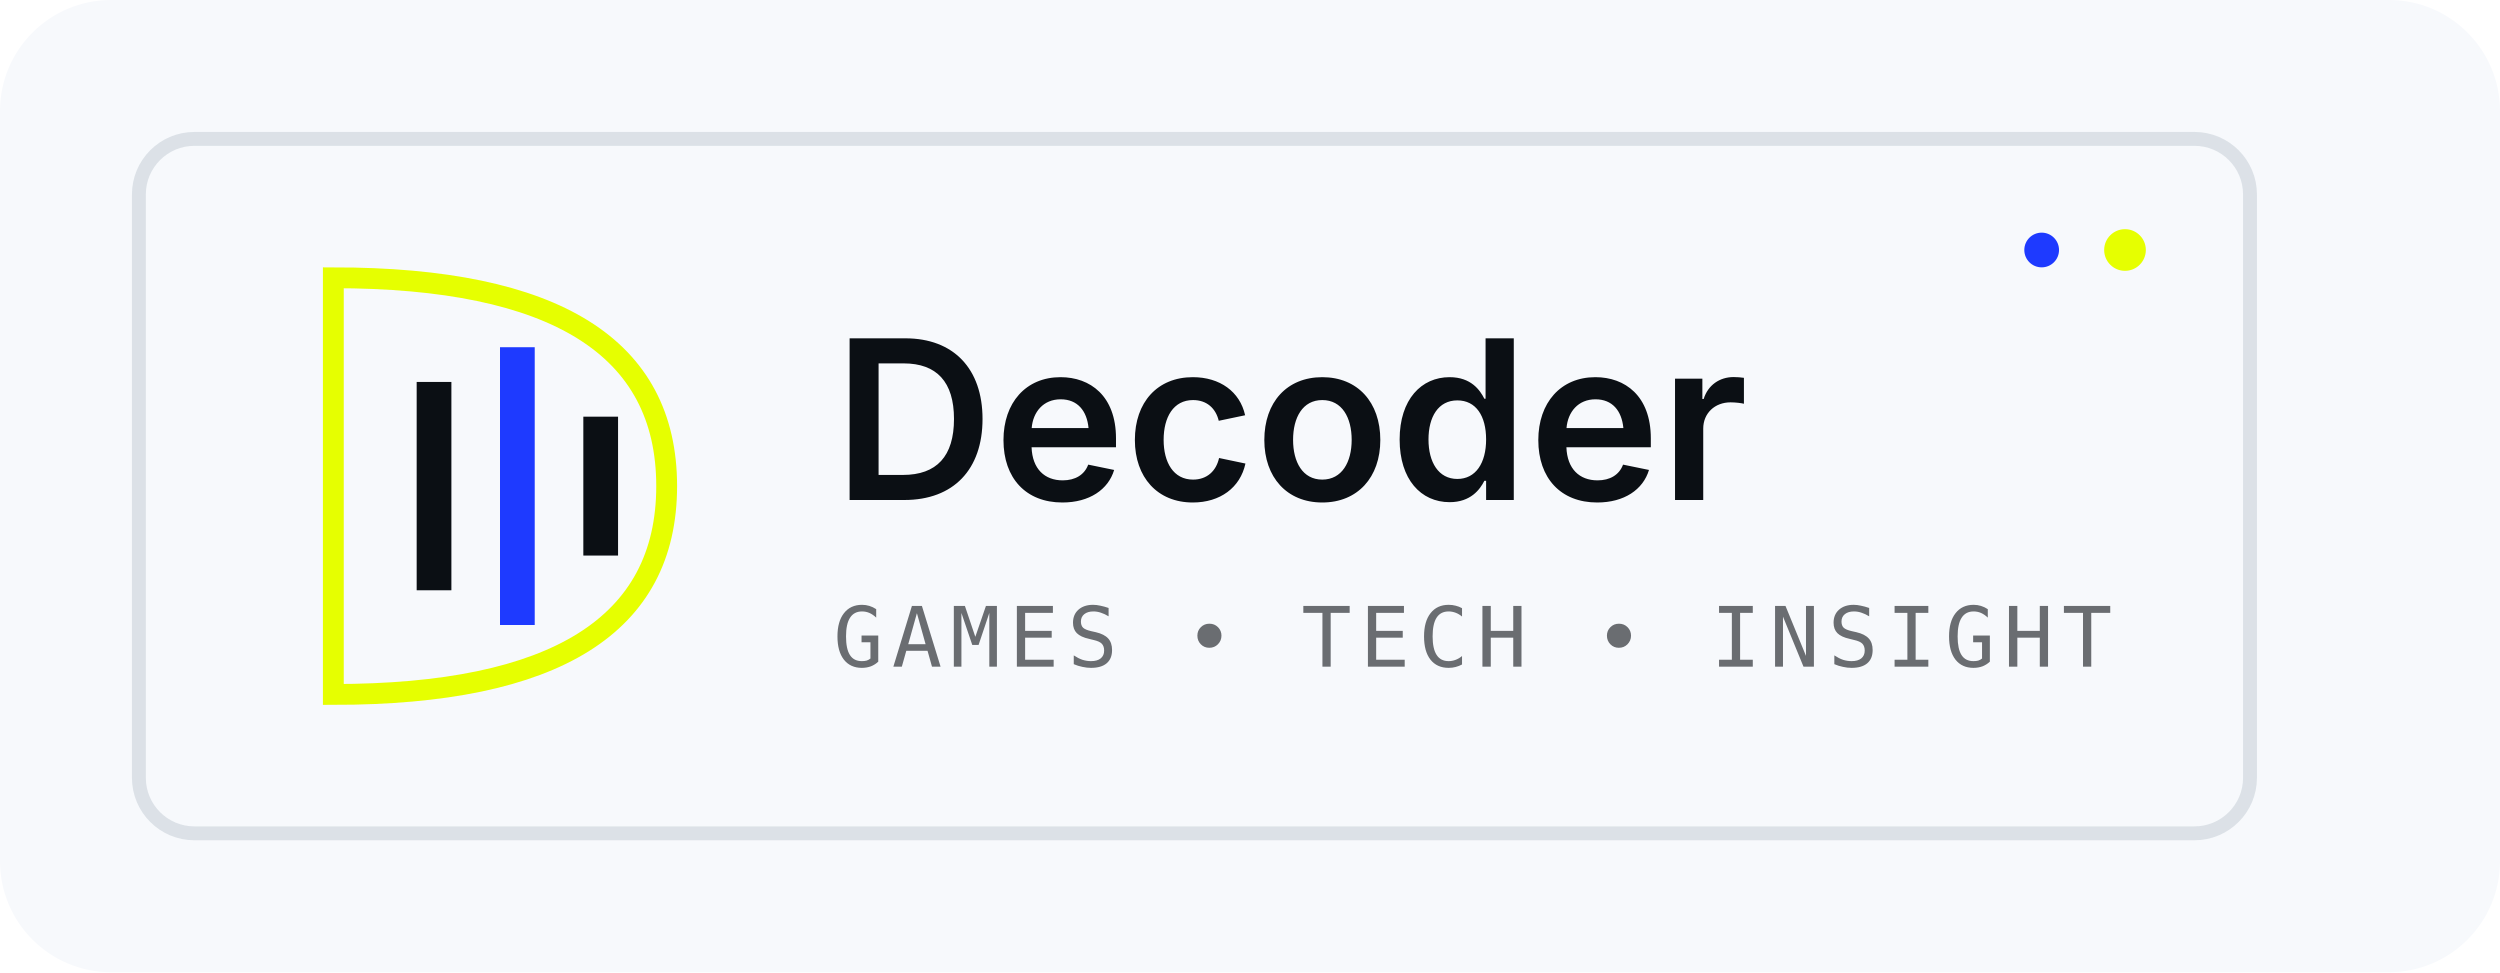
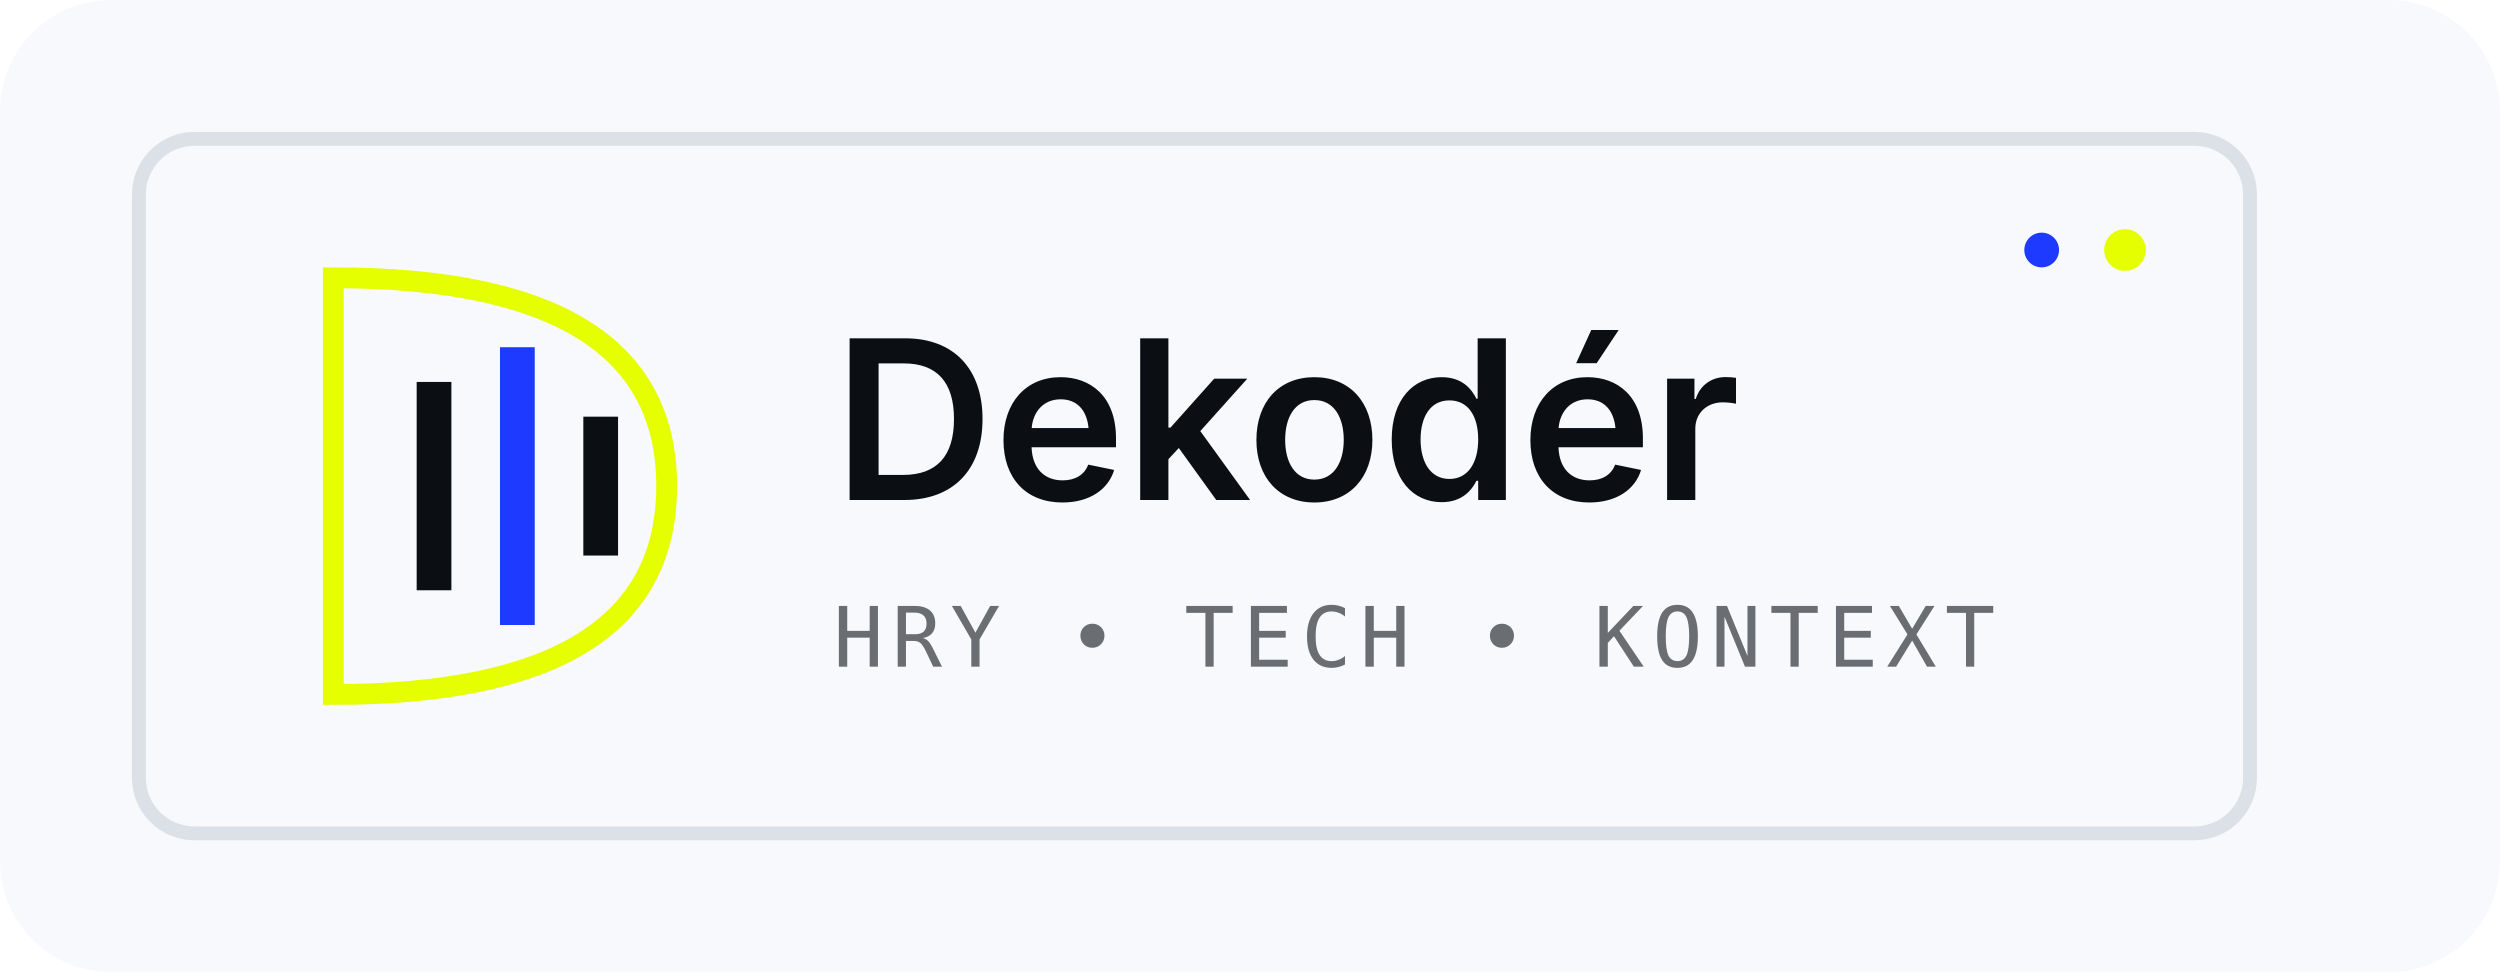
<svg xmlns="http://www.w3.org/2000/svg" width="360" height="140" viewBox="0 0 360 140" fill="none">
  <rect width="360" height="140" rx="16" fill="#F7F9FC" />
  <rect x="20" y="20" width="304" height="100" rx="8" stroke="#D0D7DE" stroke-width="2" opacity="0.7" />
  <circle cx="294" cy="36" r="2.5" fill="#1E3AFF" />
  <circle cx="306" cy="36" r="3" fill="#E6FF00" />
  <path d="M48 40 Q96 40 96 70 Q96 100 48 100 L48 40 Z" stroke="#E6FF00" stroke-width="3" fill="none" />
  <rect x="60" y="55" width="5" height="30" fill="#0B0F14" />
  <rect x="72" y="50" width="5" height="40" fill="#1E3AFF" />
  <rect x="84" y="60" width="5" height="20" fill="#0B0F14" />
  <text x="120" y="72" fill="#0B0F14" font-family="Inter, system-ui, sans-serif" font-size="32" font-weight="600">
-     Decoder
+     Dekodér
  </text>
  <text x="120" y="96" fill="#0B0F14" opacity="0.6" font-family="JetBrains Mono, monospace" font-size="12" letter-spacing="1.2">
-     GAMES • TECH • INSIGHT
+     HRY • TECH • KONTEXT
  </text>
</svg>
